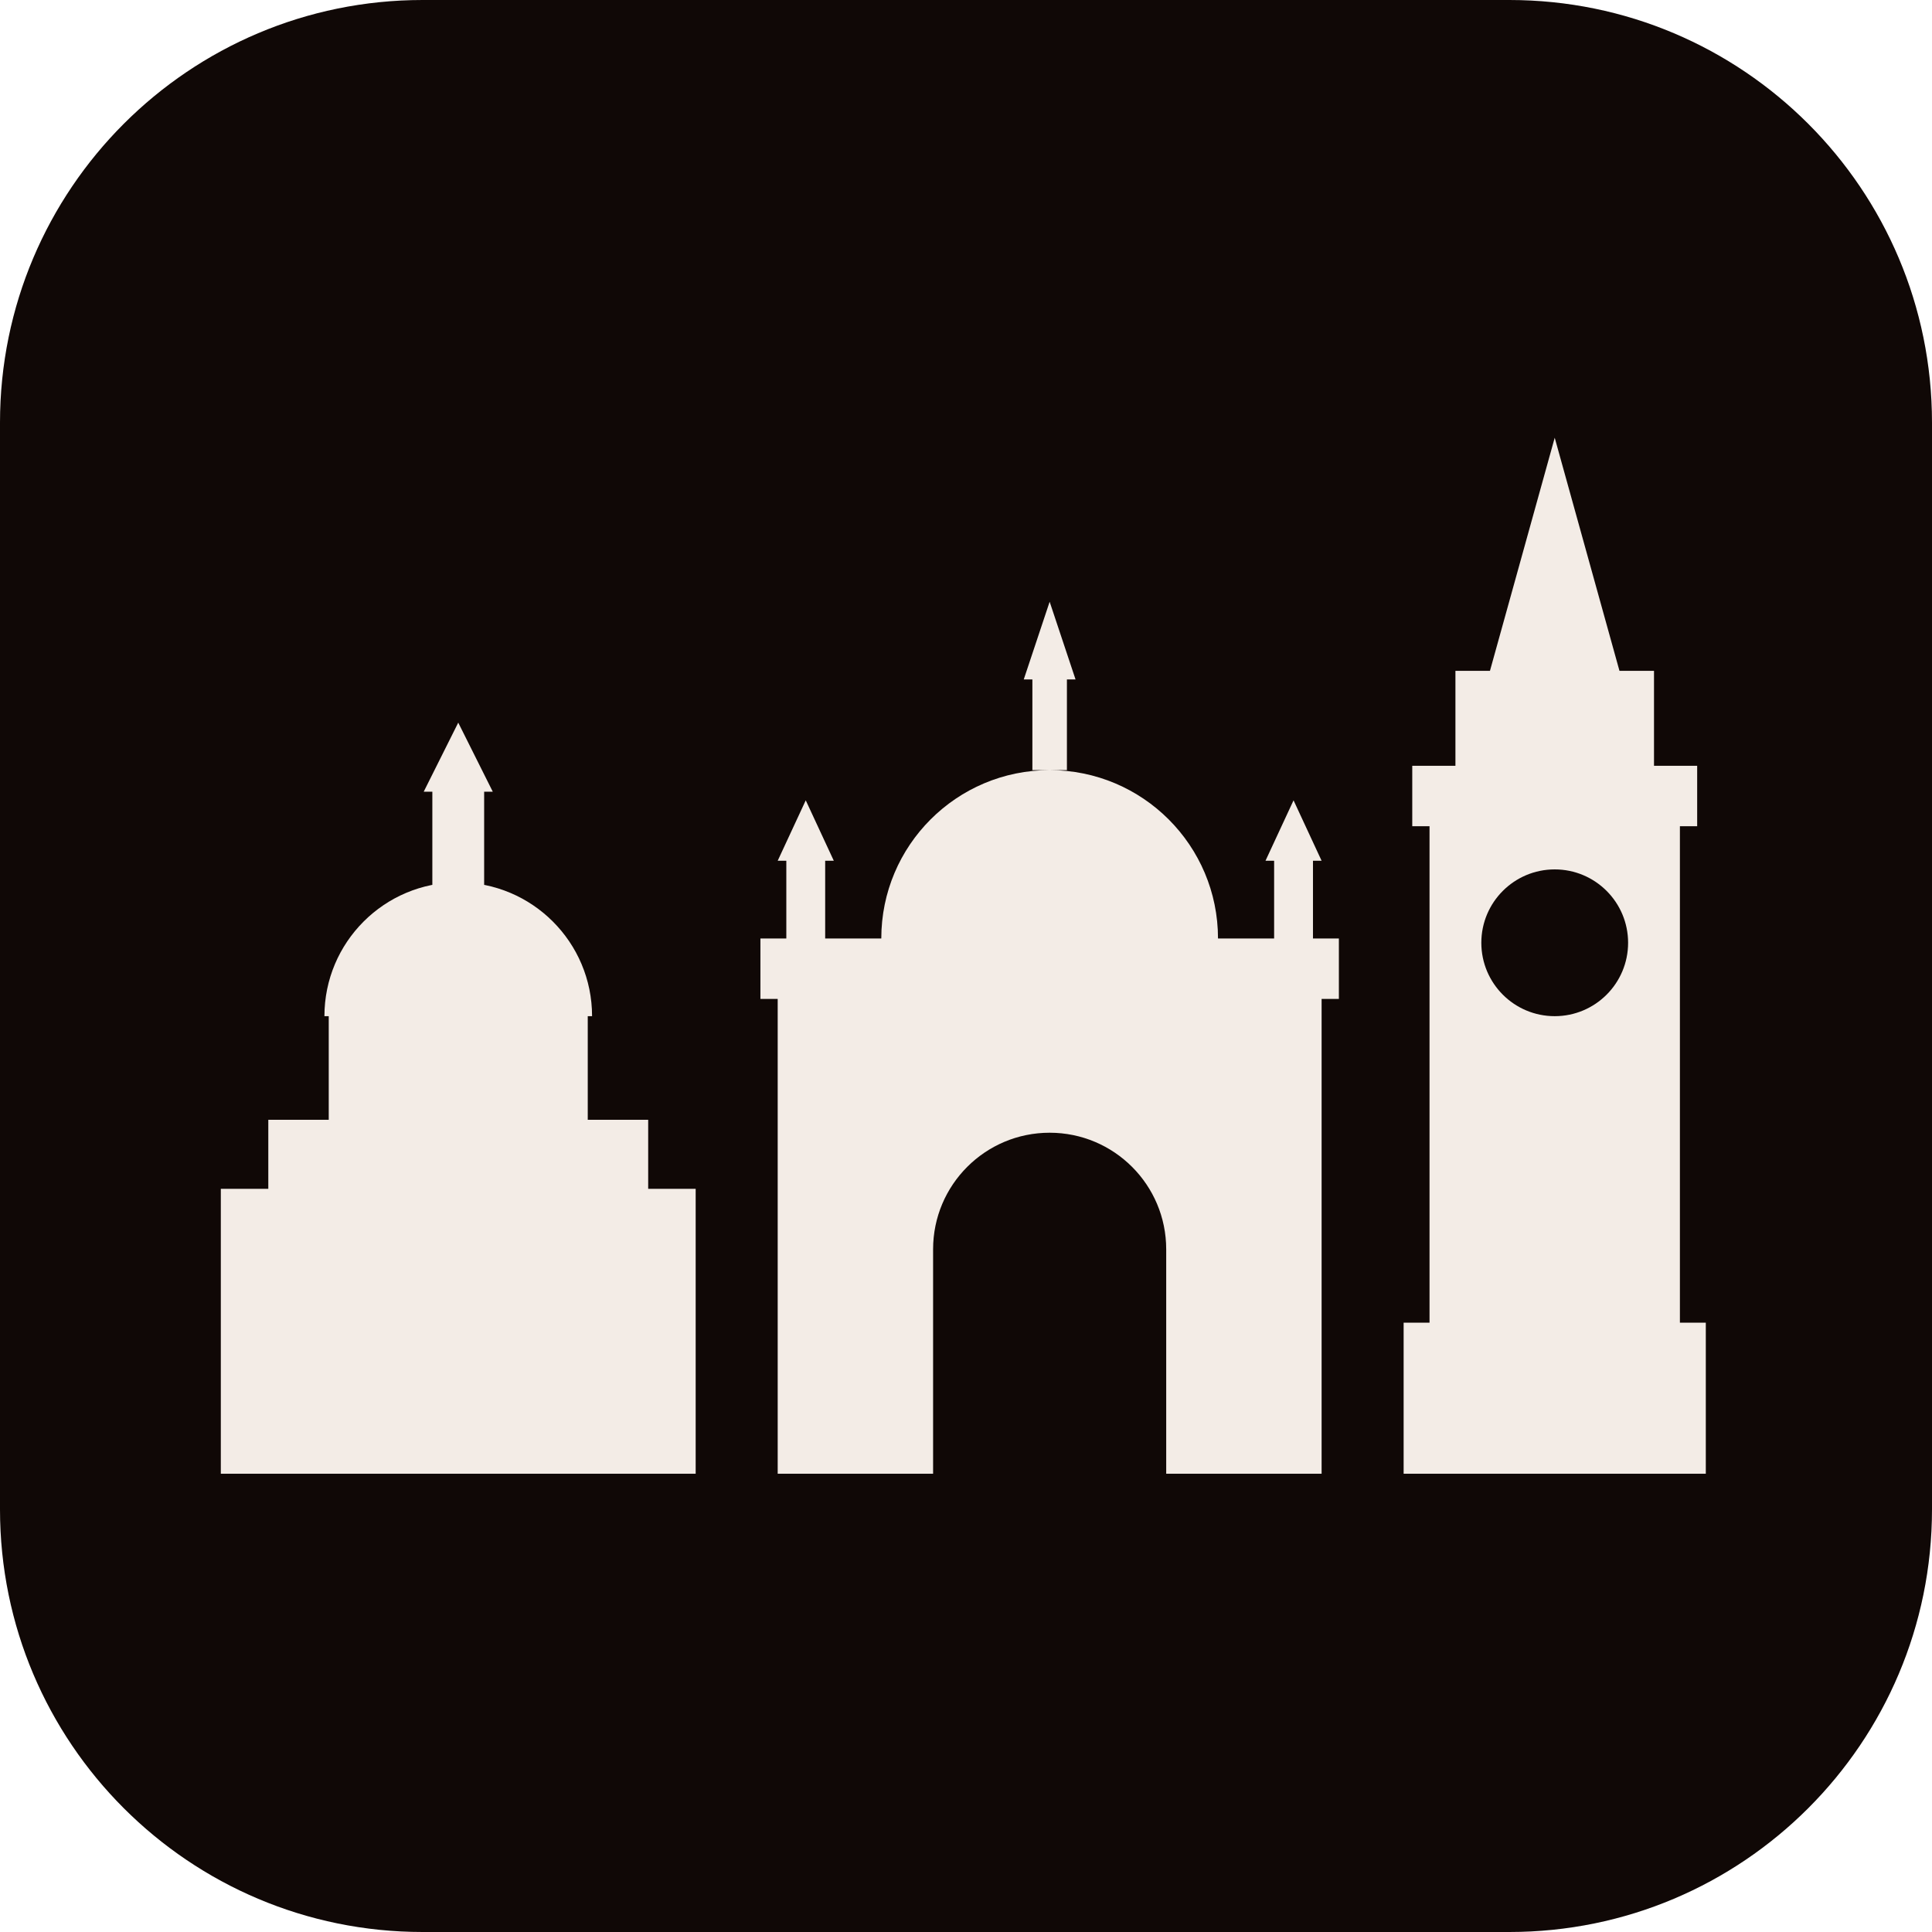
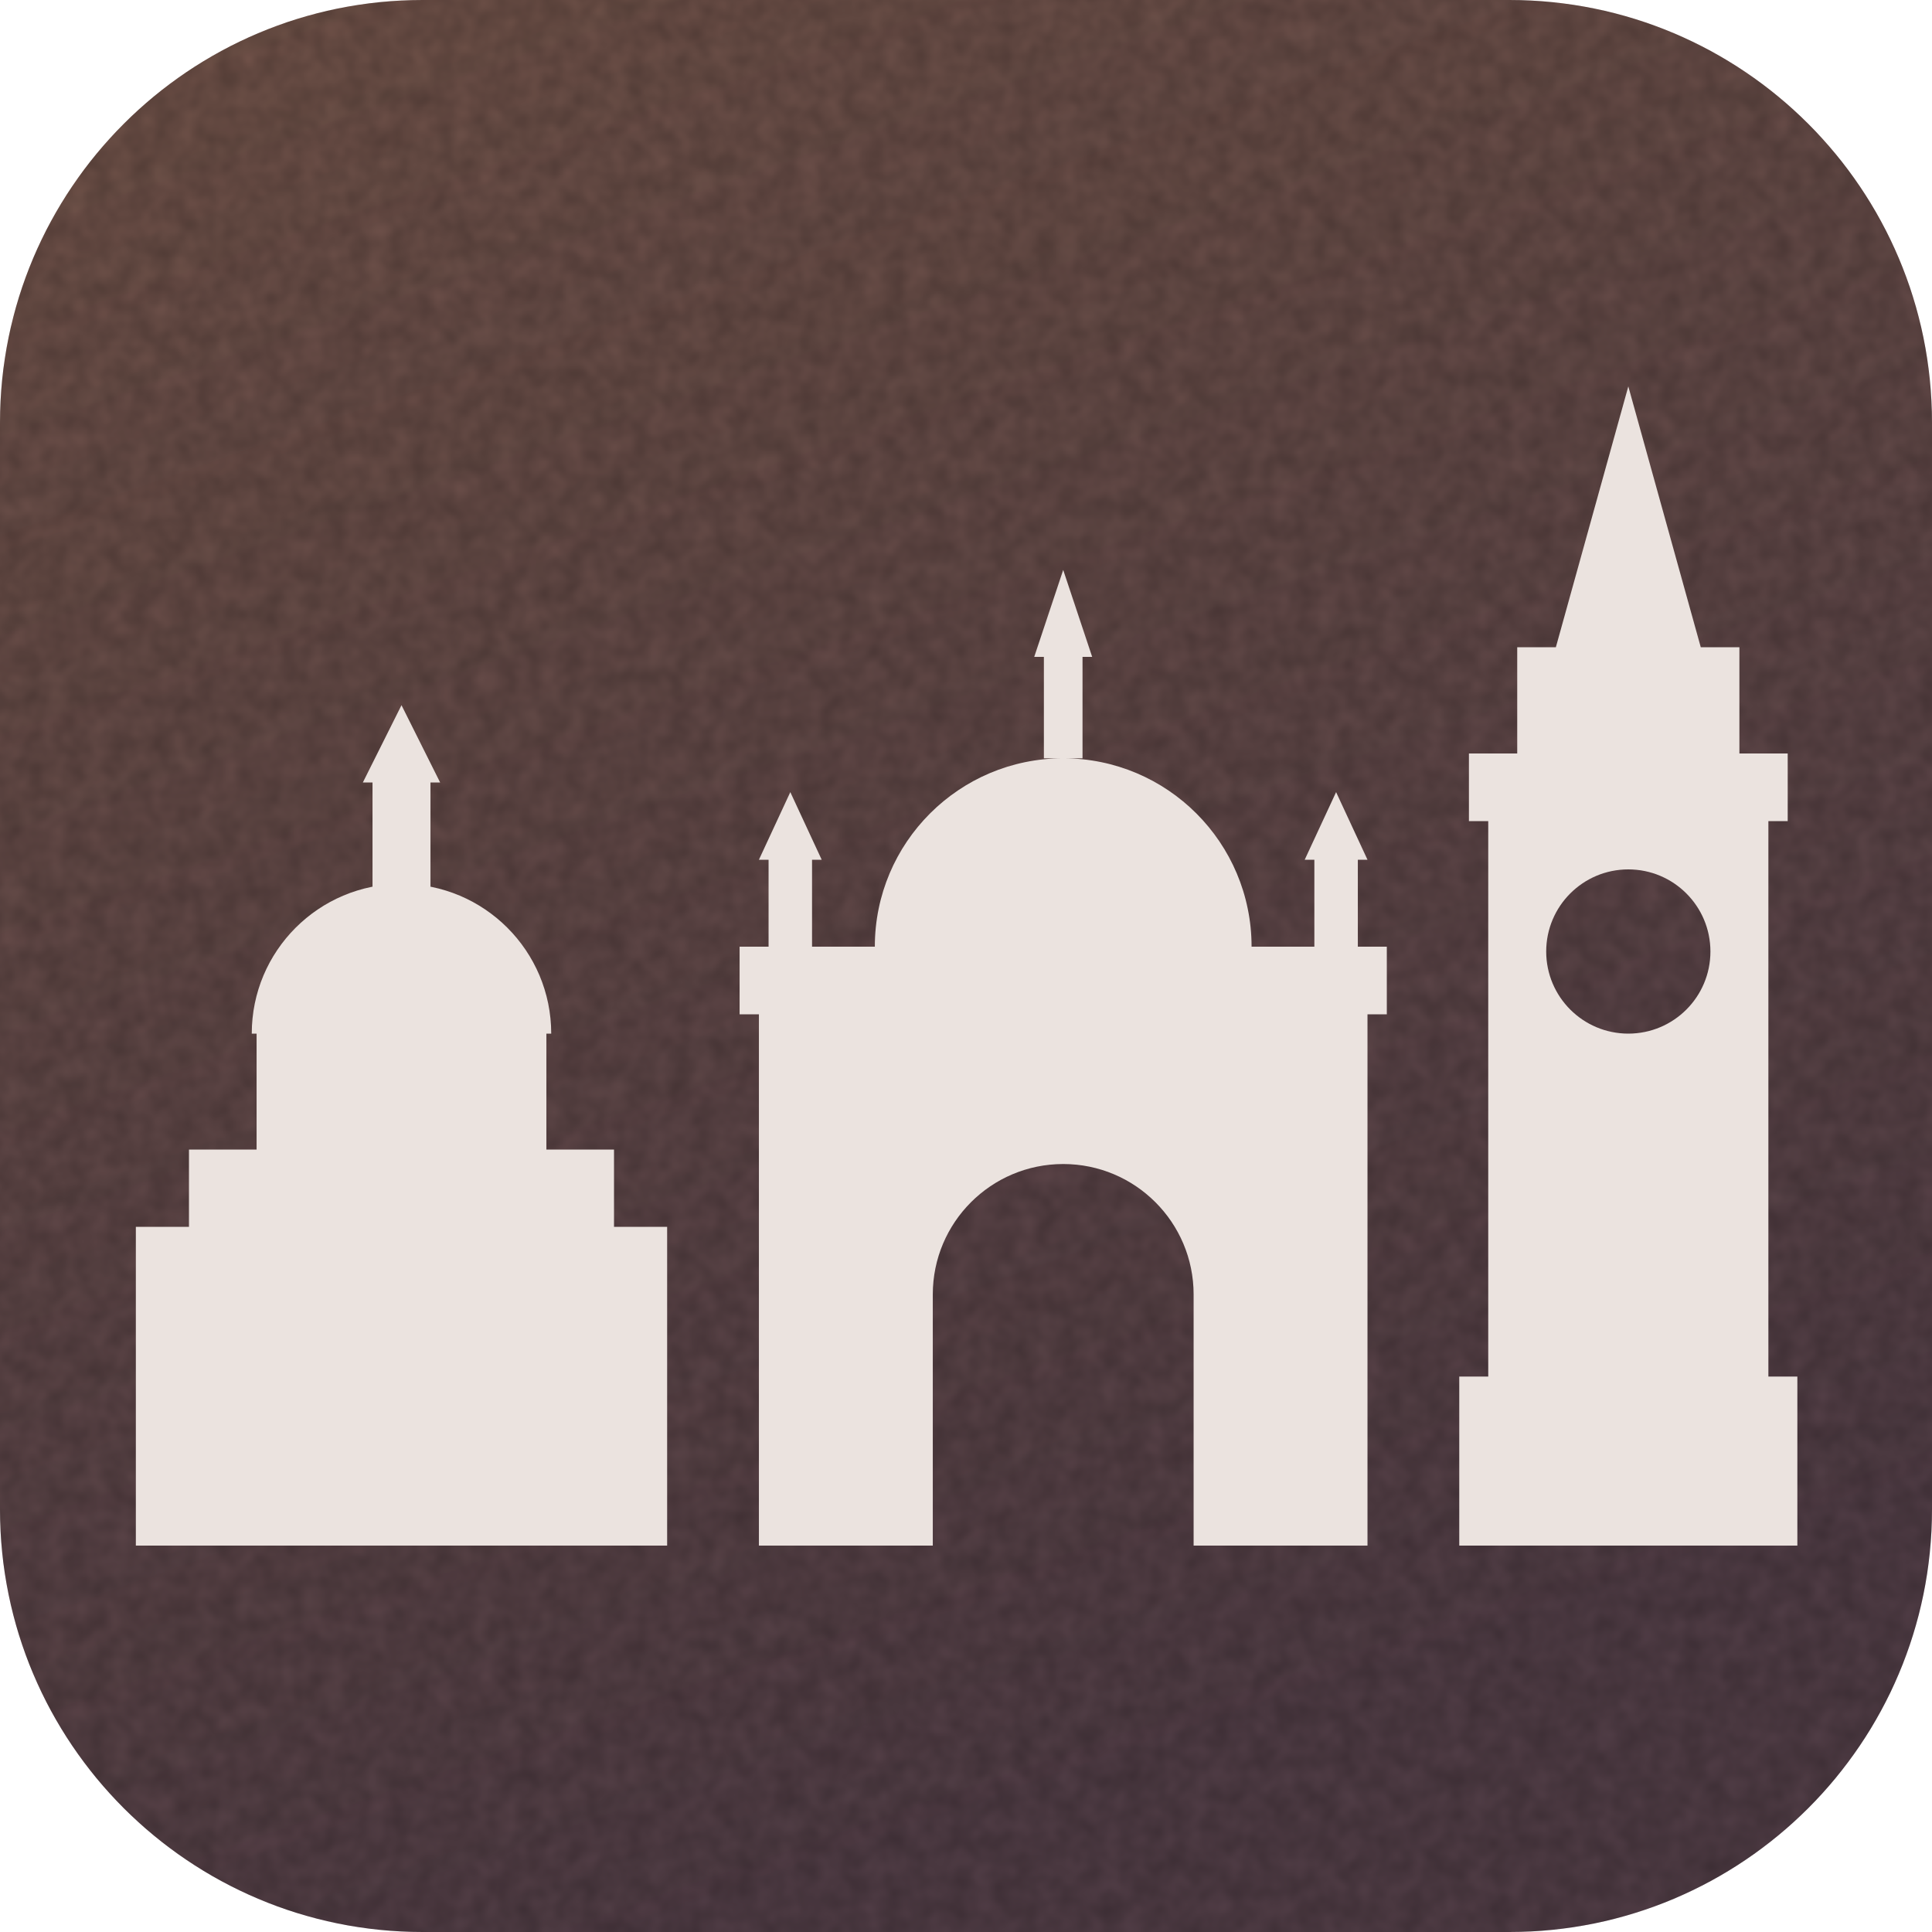
<svg xmlns="http://www.w3.org/2000/svg" viewBox="0 0 64 64">
-   <defs />
-   <rect width="64" height="64" rx="14" fill="#100806" />
-   <g fill="#f3ece6" transform="translate(6.6 14.5) scale(1.43)">
+   <defs>
+     <linearGradient id="d" x1="0" y1="0" x2=".35" y2="1">
+       <stop offset="0" stop-color="#735449" />
+       <stop offset="1" stop-color="#523e47" />
+     </linearGradient>
+     <filter id="n" x="0" y="0" width="100%" height="100%">
+       <feTurbulence type="fractalNoise" baseFrequency="1.4" numOctaves="2" stitchTiles="stitch" />
+       <feColorMatrix values="0 0 0 0 0  0 0 0 0 0  0 0 0 0 0  0 0 0 .55 0" />
+       <feComposite in2="SourceGraphic" operator="in" />
+     </filter>
+   </defs>
+   <rect width="64" height="64" rx="14" fill="url(#d)" />
+   <rect width="64" height="64" rx="14" fill="#000" filter="url(#n)" opacity=".5" />
+   <g fill="#ebe3df" transform="translate(3.7 12.8) scale(1.6)">
    <path d="M0.5 24v-6.6h11V24zM1.6 17.4v-1.6h8.8v1.6zM3 15.8v-2.4h6v2.4zM2.9 13.4a3.1 3.1 0 0 1 6.2 0zM5.4 10.4V8.2h1.2v2.2zM5.2 8.2L6 6.6l.8 1.6z" />
    <path fill-rule="evenodd" d="M13.4 24V13h12.6v11h-3.6v-5.2a2.7 2.7 0 0 0-5.4 0V24zM13 13v-1.4h13.4V13zM15.8 11.6a3.9 3.9 0 0 1 7.8 0zM19.3 7.7V5.6h.8v2.1zM19.1 5.6l.6-1.8.6 1.8zM13.6 11.6v-1.8h.9v1.8zM24.9 11.6v-1.8h.9v1.8zM13.4 9.8l.65-1.4.65 1.4zM24.7 9.8l.65-1.4.65 1.4z" />
    <path fill-rule="evenodd" d="M27.9 24v-3.5h.6V9h-.4V7.6h1V5.4h.8L31.4 0l1.5 5.4h.8v2.2h1V9h-.4v11.5h.6V24zM31.4 10a1.7 1.7 0 1 0 0 3.4 1.7 1.7 0 0 0 0-3.4z" />
  </g>
</svg>
